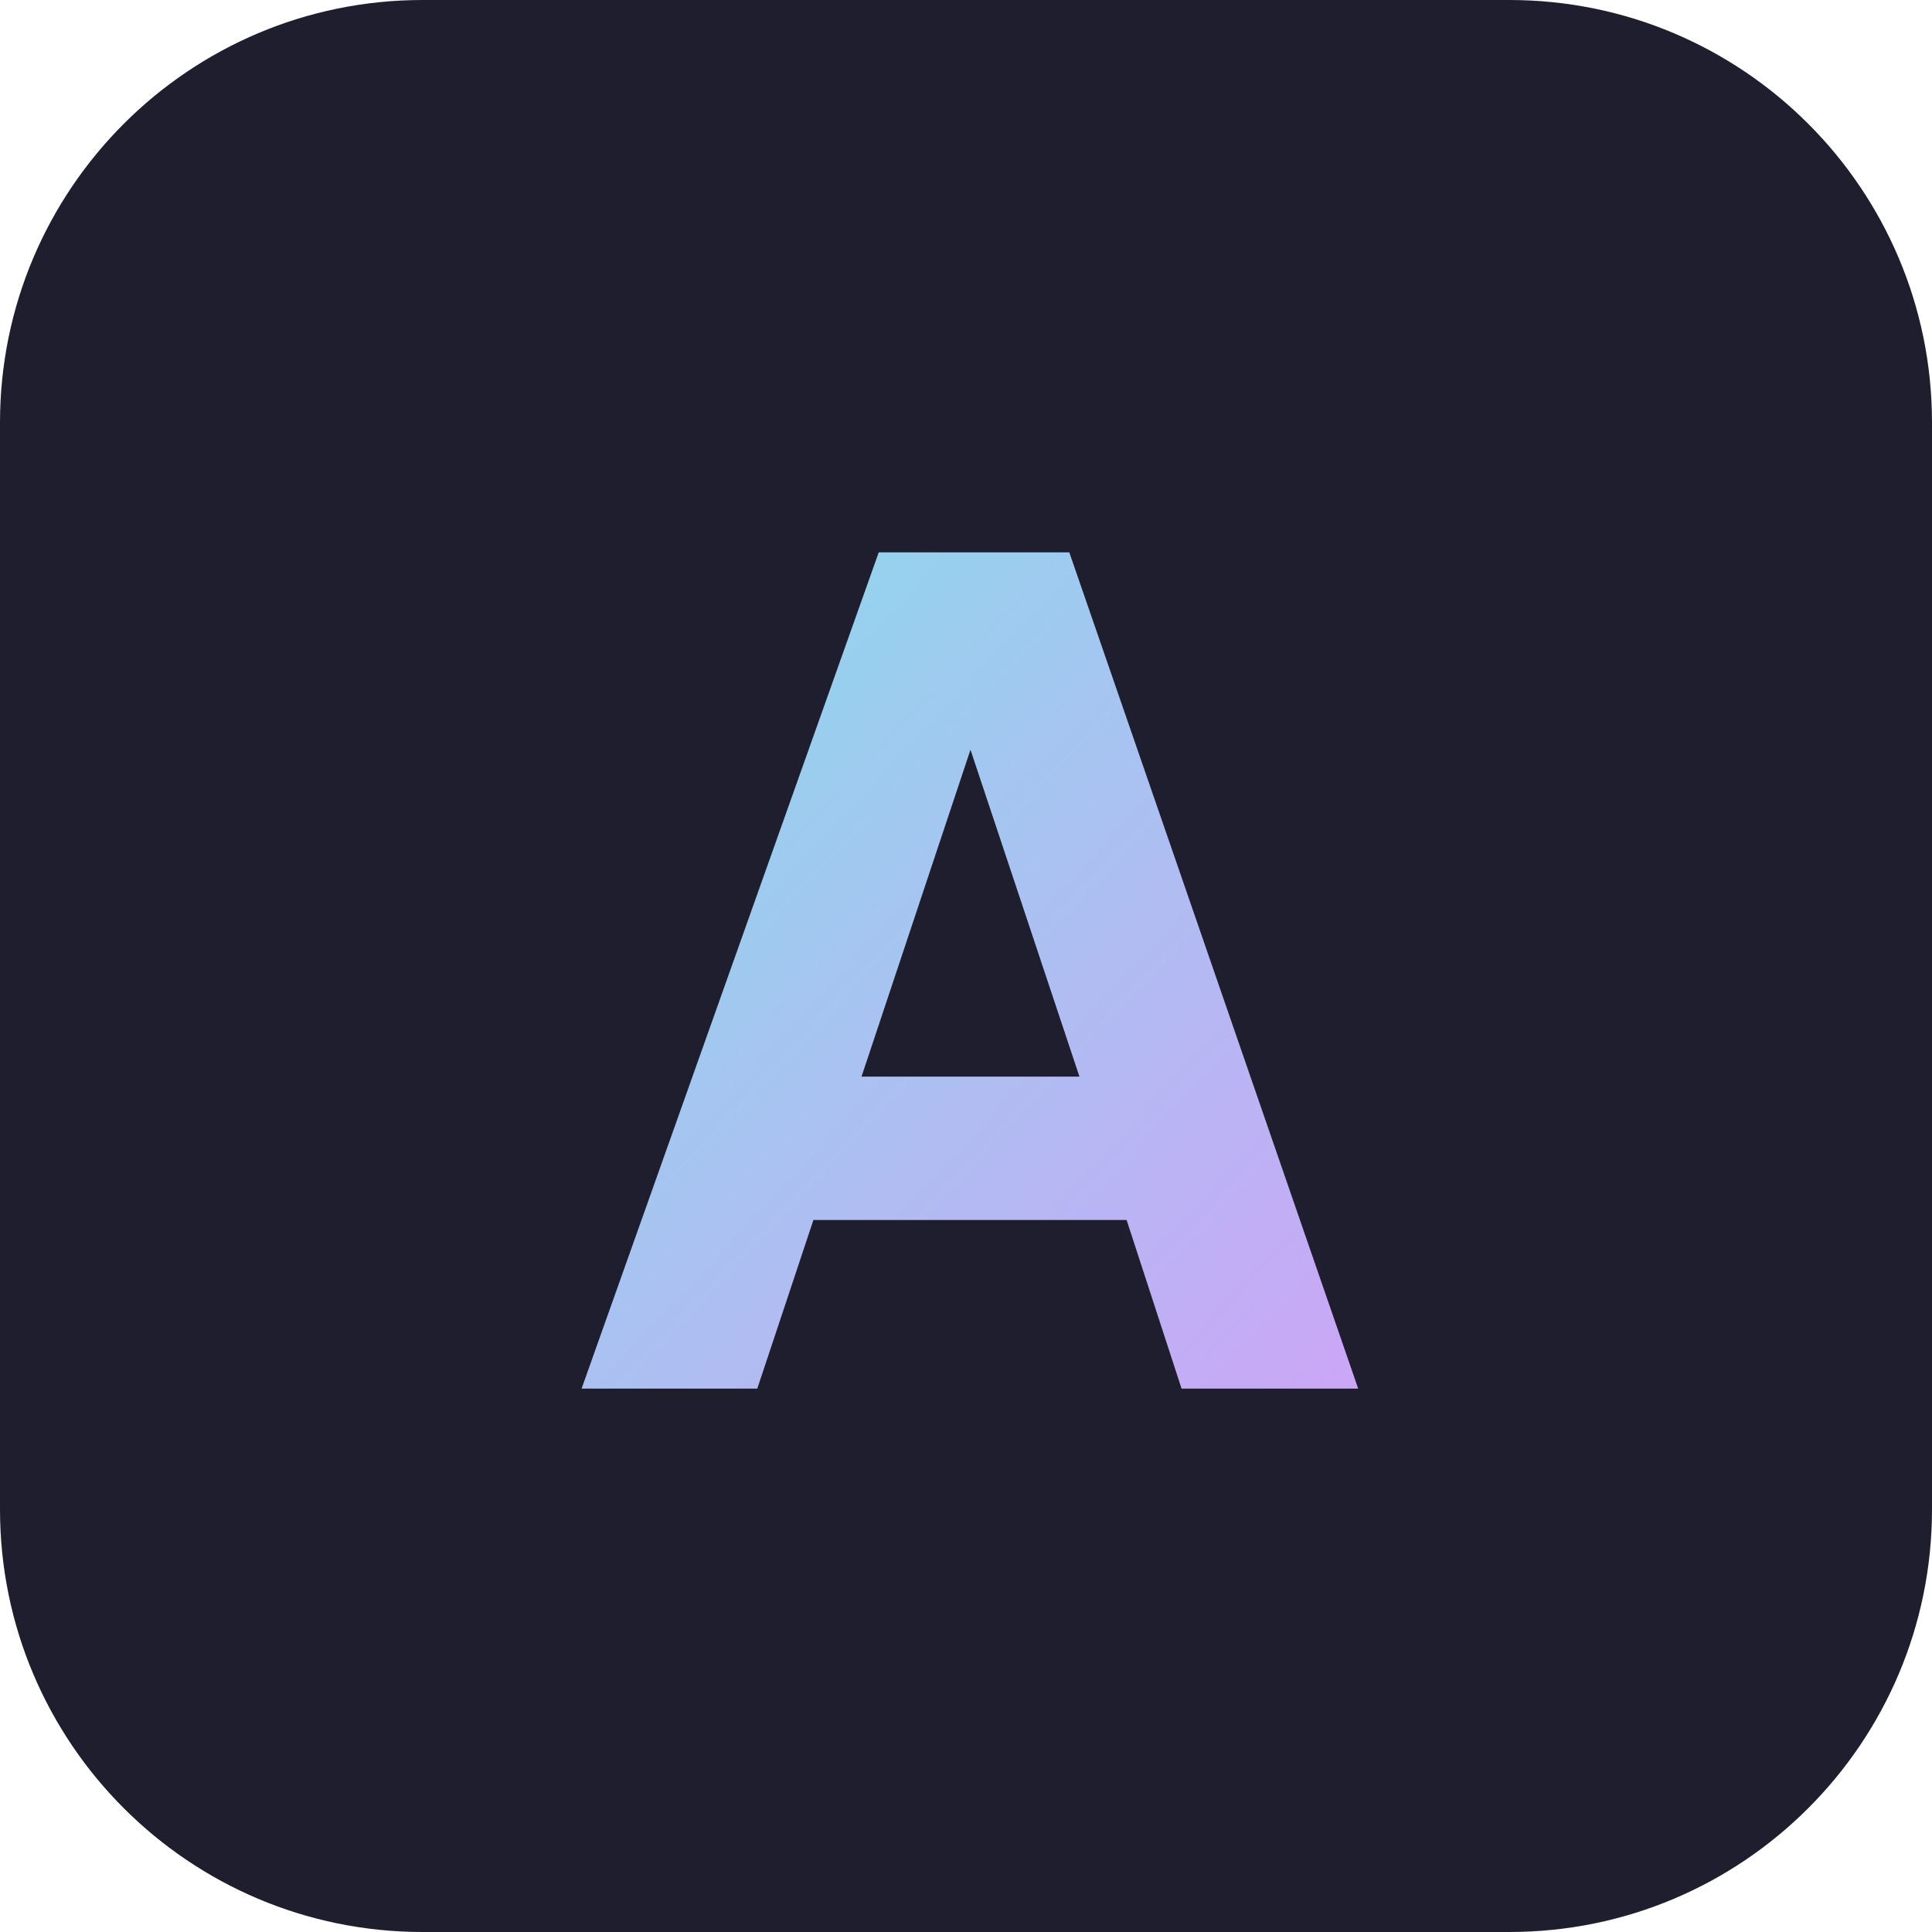
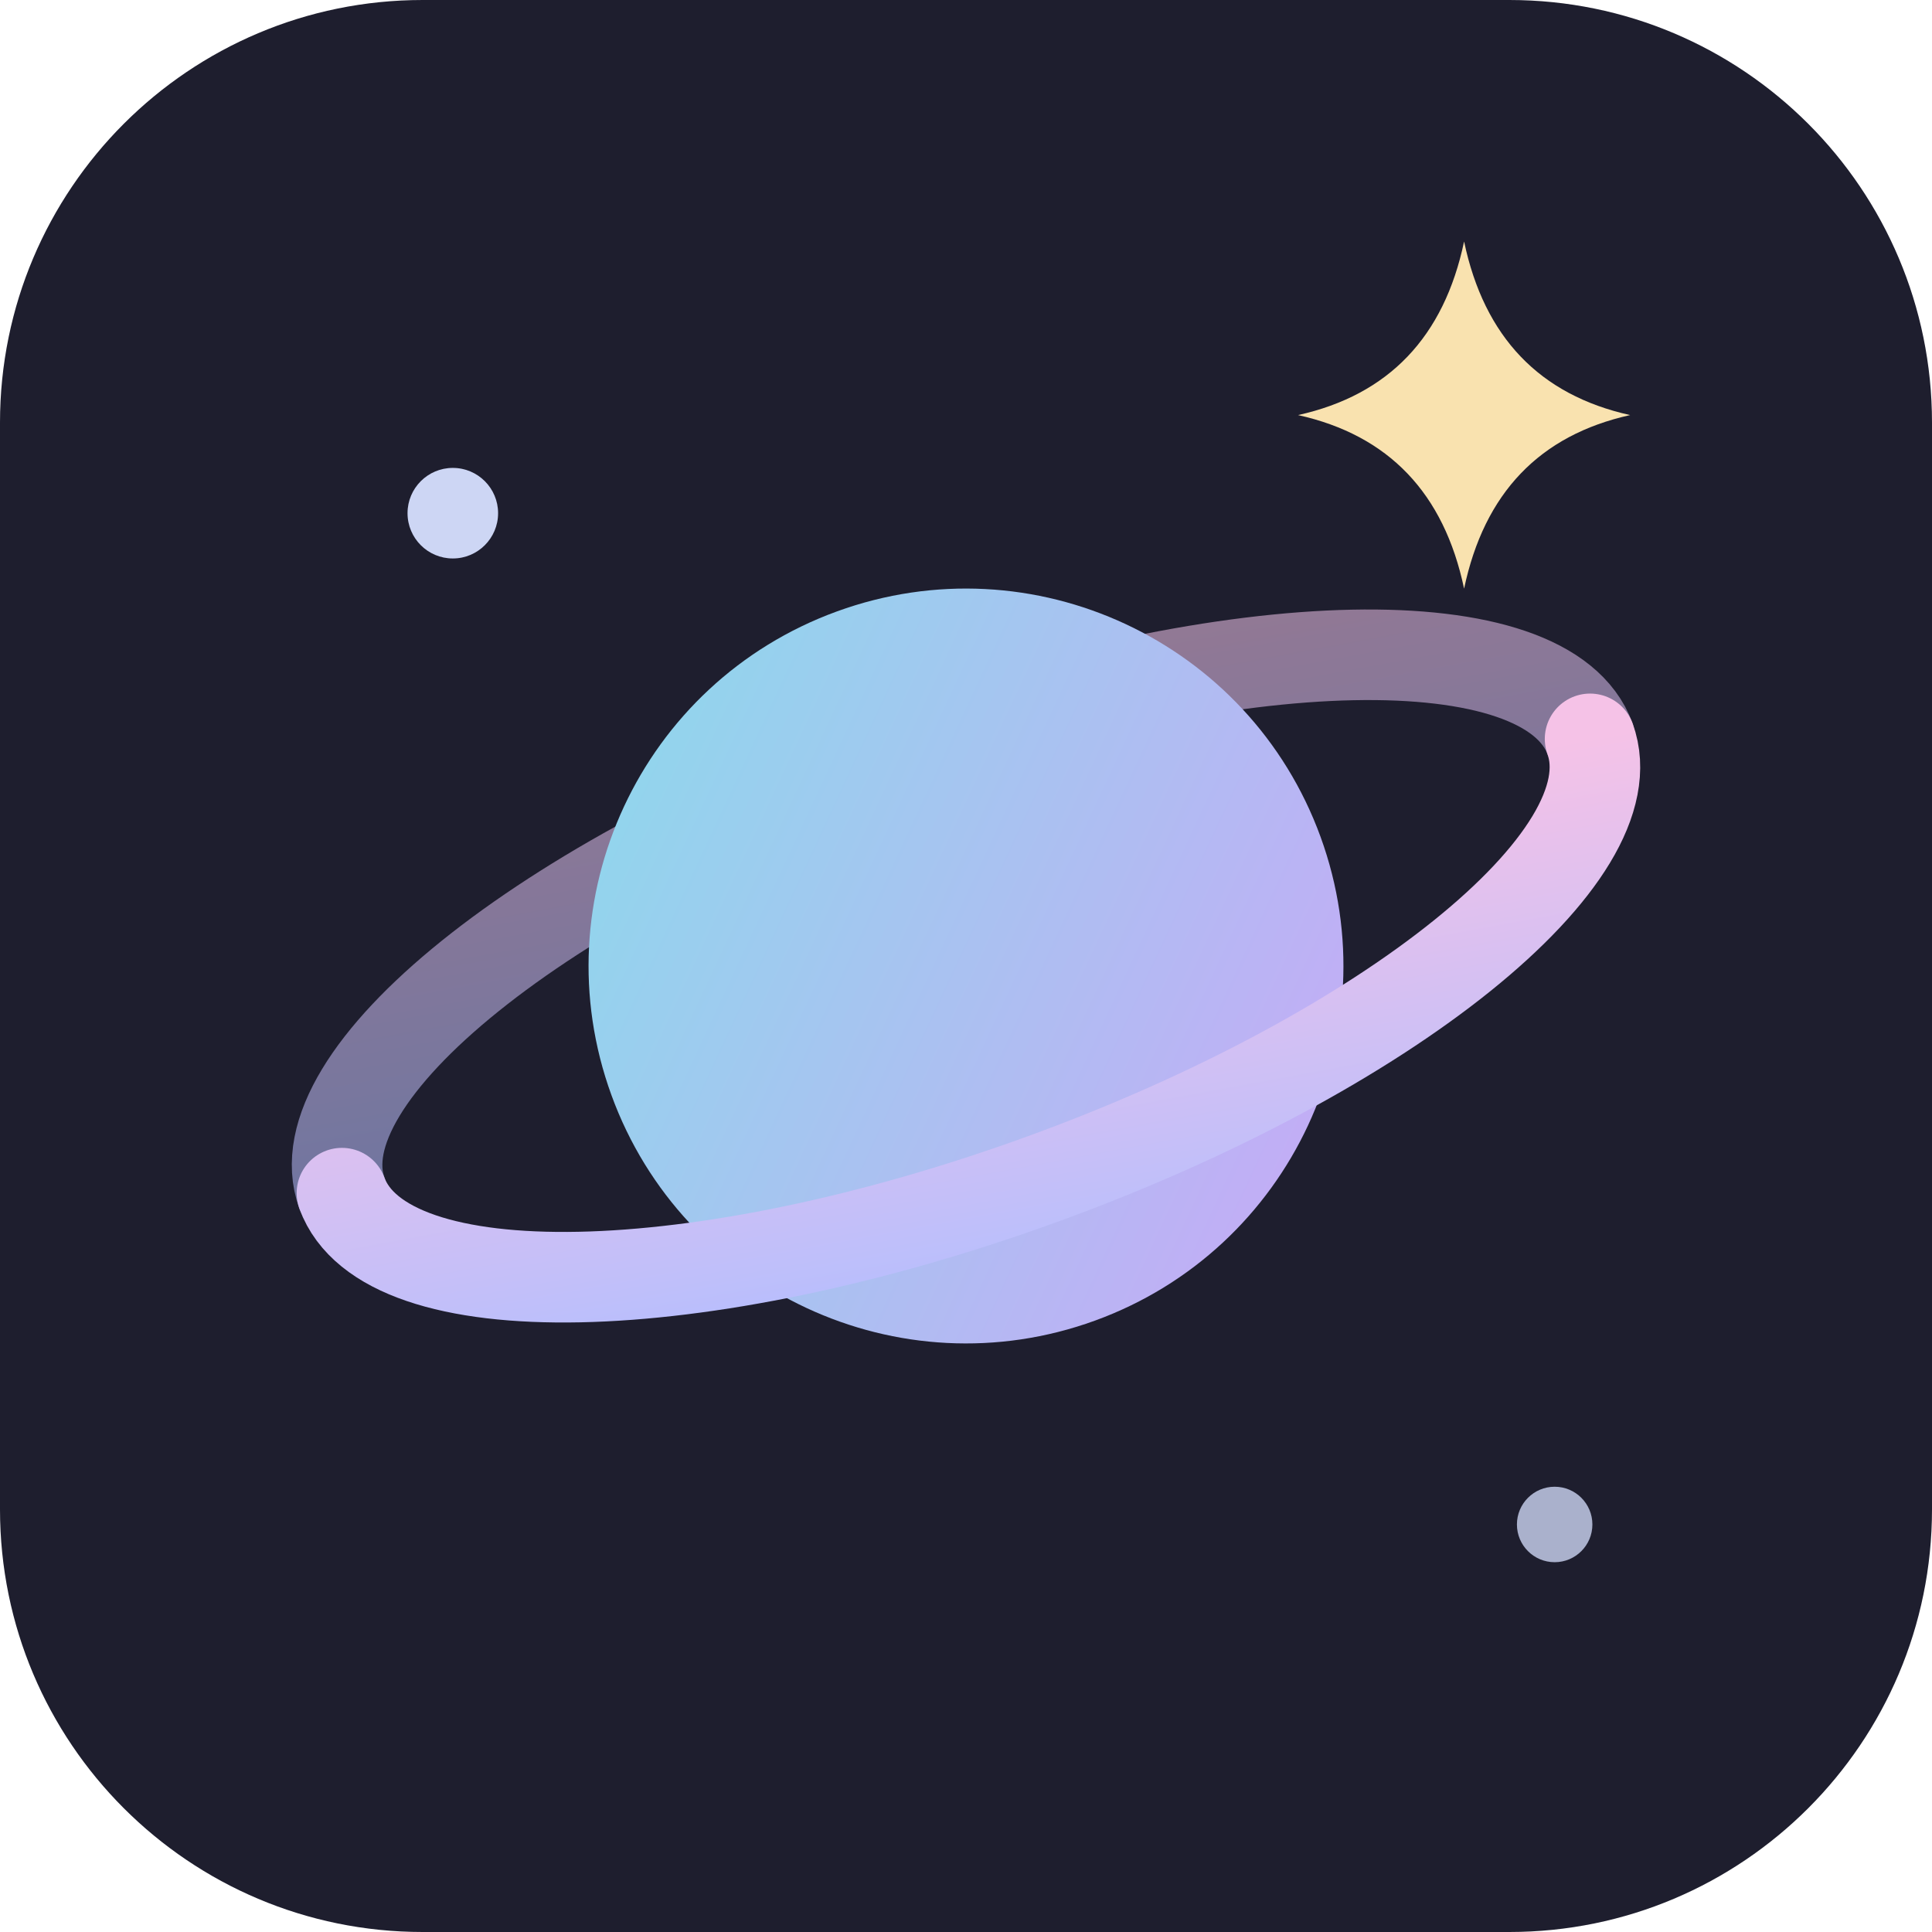
<svg xmlns="http://www.w3.org/2000/svg" viewBox="0 0 128 128">
  <defs>
-     <linearGradient id="g" x1="0" y1="0" x2="1" y2="1">
+     <linearGradient id="planet" x1="0" y1="0" x2="1" y2="1">
      <stop offset="0" stop-color="#89dceb" />
      <stop offset="1" stop-color="#cba6f7" />
    </linearGradient>
+     <linearGradient id="ring" x1="0" y1="1" x2="1" y2="0">
+       <stop offset="0" stop-color="#b4befe" />
+       <stop offset="1" stop-color="#f5c2e7" />
+     </linearGradient>
  </defs>
  <rect width="128" height="128" rx="28" fill="#1e1e2e" />
-   <text x="64" y="92" text-anchor="middle" font-family="Helvetica, Arial, sans-serif" font-size="76" font-weight="800" fill="url(#g)">A</text>
+   <g transform="rotate(-20 64 64)">
+     <path d="M20 64 A44 15 0 0 1 108 64" fill="none" stroke="url(#ring)" stroke-width="6" stroke-linecap="round" opacity="0.55" />
+     <circle cx="64" cy="64" r="25" fill="url(#planet)" />
+     <path d="M20 64 A44 15 0 0 0 108 64" fill="none" stroke="url(#ring)" stroke-width="6" stroke-linecap="round" />
+   </g>
+   <path d="M97 16 Q99 25.5 108 27.5 Q99 29.5 97 39 Q95 29.5 86 27.5 Q95 25.5 97 16 Z" fill="#f9e2af" />
+   <circle cx="30" cy="34" r="3" fill="#cdd6f4" />
+   <circle cx="103" cy="101" r="2.5" fill="#cdd6f4" opacity="0.8" />
</svg>
